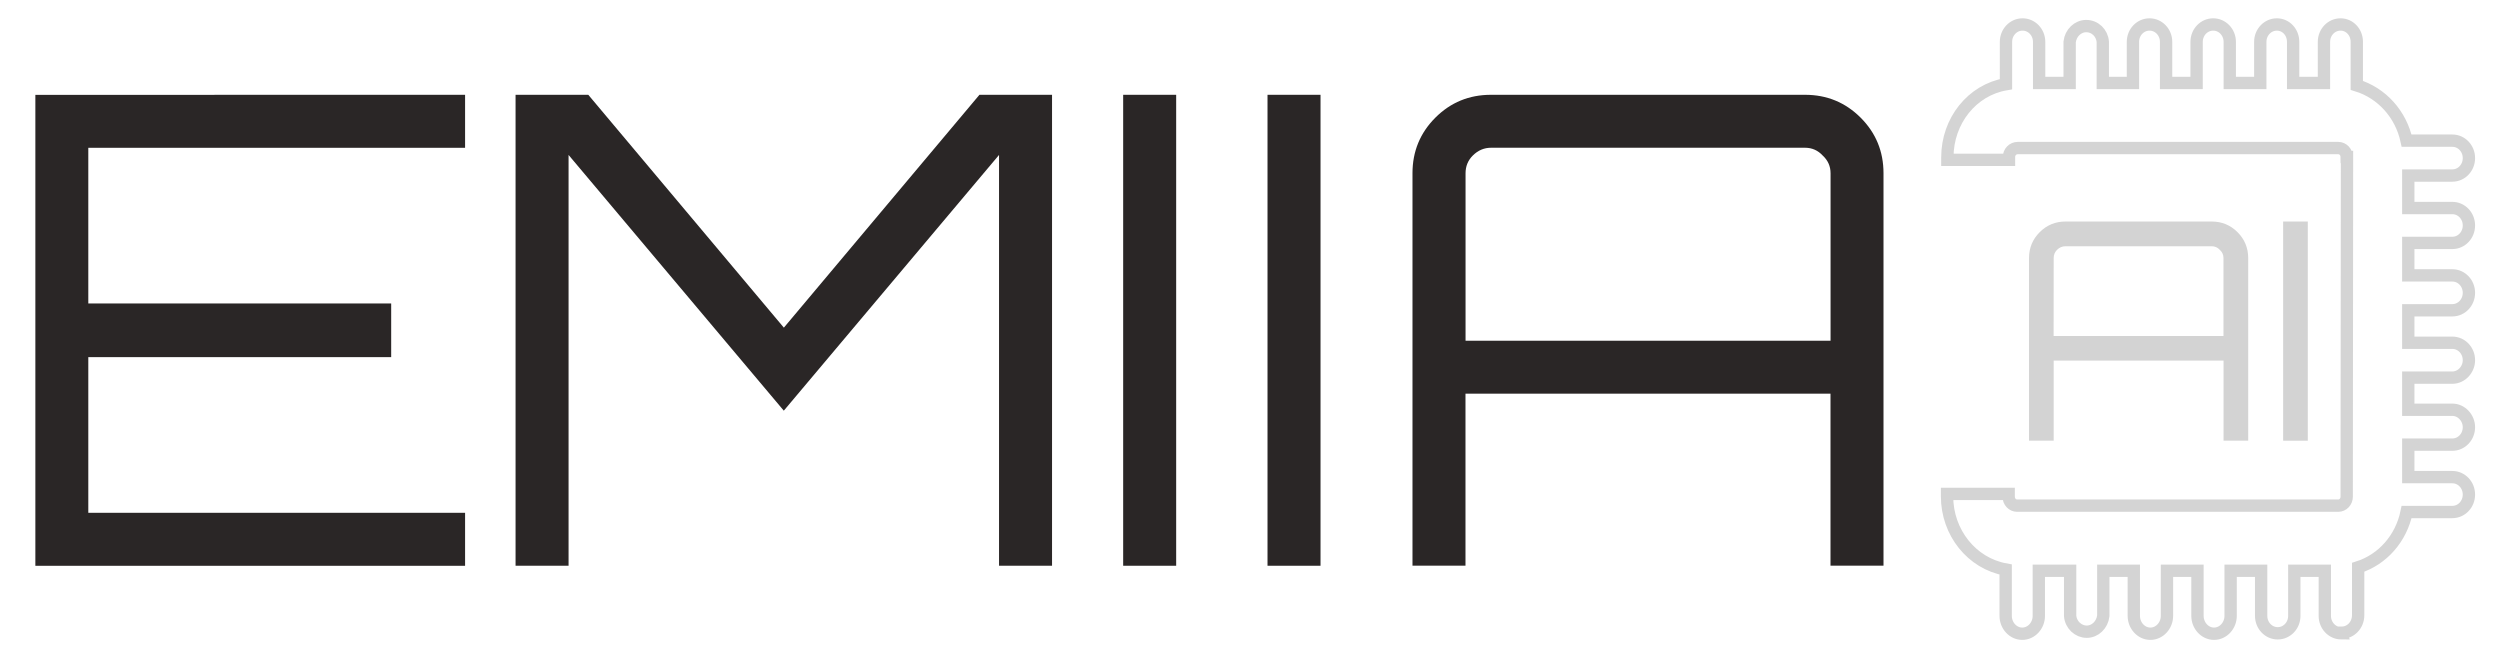
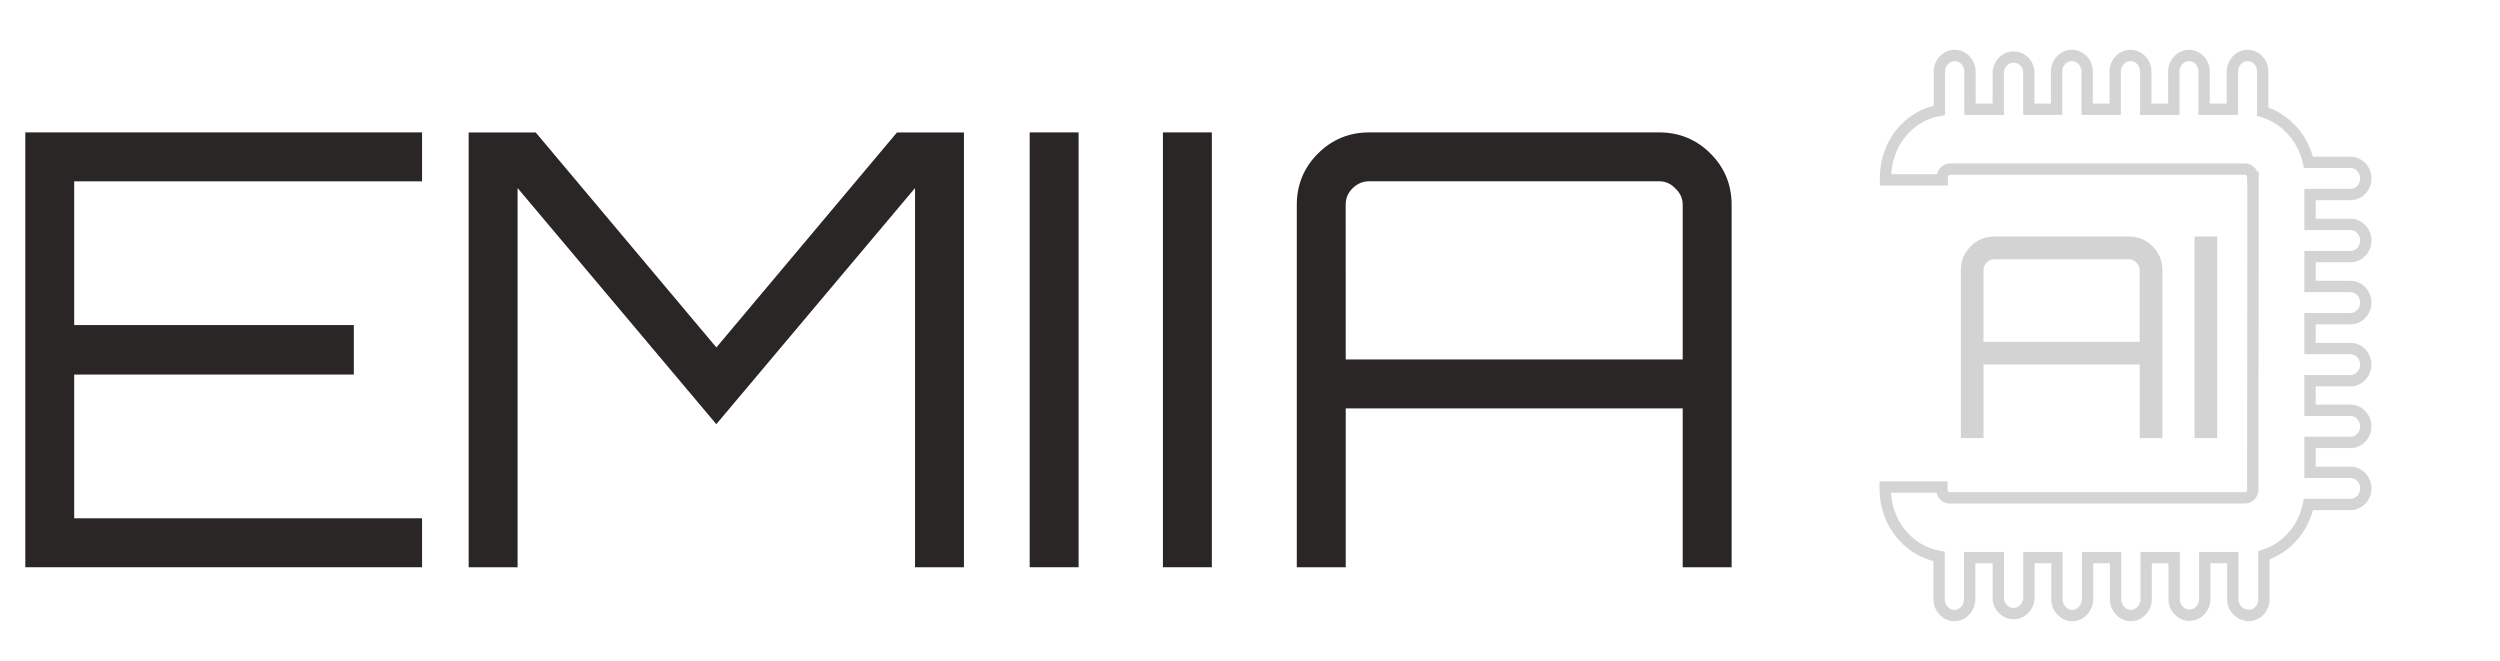
<svg xmlns="http://www.w3.org/2000/svg" width="153.301" height="40.522" viewBox="0 0 40.561 10.721" version="1.1" id="svg5116">
  <defs id="defs5110" />
  <g id="layer1" transform="translate(-26.3013,-119.7332)">
-     <path id="path849-9" d="m 64.289,130.008 c -0.148,0 -0.269,-0.125 -0.269,-0.283 v -0.732 h -0.495 v 0.732 c 0,0.158 -0.121,0.283 -0.269,0.283 -0.148,0 -0.269,-0.125 -0.269,-0.283 v -0.732 h -0.495 v 0.732 c 0,0.158 -0.121,0.29 -0.269,0.29 -0.148,0 -0.269,-0.132 -0.269,-0.29 v -0.732 h -0.495 v 0.732 c 0,0.158 -0.121,0.29 -0.269,0.29 -0.148,0 -0.269,-0.132 -0.269,-0.29 v -0.732 h -0.495 v 0.732 c -0.017,0.145 -0.132,0.257 -0.269,0.257 -0.137,0 -0.258,-0.112 -0.269,-0.257 v -0.732 H 59.38 v 0.732 c 0,0.158 -0.121,0.29 -0.269,0.29 -0.148,0 -0.269,-0.132 -0.269,-0.29 v -0.752 c -0.55,-0.099 -0.951,-0.6 -0.951,-1.187 0,0 0,0 0,0 v -0.04 h 1 v 0.046 c 0,0.079 0.06,0.145 0.137,0.145 h 5.205 c 0.005,0 0.005,0 0.005,0 0.077,0 0.137,-0.066 0.137,-0.145 0,0 0,0 0,0 l 0.005,-5.512 c -0.005,0 -0.005,0 -0.005,0 0,-0.079 -0.06,-0.145 -0.137,-0.145 0,0 0,0 -0.005,0 h -5.194 c -0.082,0 -0.143,0.066 -0.143,0.145 v 0.046 h -1 v -0.04 c 0,0 0,0 0,0 0,-0.593 0.401,-1.094 0.951,-1.187 v -0.686 c 0,-0.158 0.121,-0.283 0.269,-0.283 0.148,0 0.269,0.125 0.269,0.283 v 0.666 h 0.495 v -0.666 c 0.017,-0.145 0.132,-0.257 0.269,-0.257 0.143,0 0.258,0.112 0.269,0.257 v 0.666 h 0.489 v -0.666 c 0,-0.158 0.121,-0.283 0.269,-0.283 0.148,0 0.269,0.125 0.269,0.283 v 0.666 h 0.495 v -0.666 c 0,-0.158 0.121,-0.283 0.269,-0.283 0.148,0 0.269,0.125 0.269,0.283 v 0.666 h 0.495 v -0.666 c 0,-0.158 0.121,-0.283 0.269,-0.283 0.148,0 0.264,0.125 0.264,0.283 v 0.666 h 0.5 v -0.666 c 0,-0.158 0.121,-0.283 0.269,-0.283 0.148,0 0.264,0.125 0.264,0.283 v 0.705 c 0.407,0.125 0.715,0.468 0.808,0.897 h 0.742 c 0.148,0 0.269,0.125 0.269,0.283 0,0.158 -0.121,0.283 -0.269,0.283 h -0.715 v 0.527 h 0.715 c 0.148,0 0.269,0.125 0.269,0.283 0,0.158 -0.121,0.283 -0.269,0.283 h -0.715 v 0.527 h 0.715 c 0.148,0 0.269,0.125 0.269,0.283 0,0.158 -0.121,0.283 -0.269,0.283 h -0.715 v 0.527 h 0.715 c 0.148,0 0.269,0.125 0.269,0.283 0,0.152 -0.121,0.283 -0.269,0.283 h -0.715 v 0.521 h 0.715 c 0.148,0 0.269,0.132 0.269,0.283 0,0.158 -0.121,0.283 -0.269,0.283 h -0.715 v 0.527 h 0.715 c 0.148,0 0.269,0.125 0.269,0.283 0,0.158 -0.121,0.283 -0.269,0.283 h -0.742 c -0.088,0.429 -0.39,0.771 -0.786,0.897 v 0.778 c 0,0 0,0 0,0 0,0.158 -0.121,0.283 -0.264,0.283 -0.005,0 -0.011,0 -0.011,0 z" style="fill:none;stroke:#d4d4d4;stroke-width:0.2;stroke-linecap:butt;stroke-linejoin:miter;stroke-miterlimit:4;stroke-dasharray:none;stroke-opacity:1" />
    <text xml:space="preserve" style="font-style:normal;font-weight:normal;font-size:10.583px;line-height:1.25;font-family:sans-serif;letter-spacing:0px;word-spacing:0px;fill:#000000;fill-opacity:1;stroke:none;stroke-width:0.265" x="-1.71" y="156.17" id="text1585">
      <tspan id="tspan1583" x="-1.71" y="165.826" style="stroke-width:0.265" />
    </text>
-     <g aria-label="EMIIA" style="font-style:normal;font-variant:normal;font-weight:normal;font-stretch:normal;font-size:10.612px;line-height:1.25;font-family:Orbitron;-inkscape-font-specification:Orbitron;letter-spacing:0px;word-spacing:0px;fill:#2a2626;fill-opacity:1;stroke:none;stroke-width:0.249" id="text5923">
-       <path d="m 33.847,121.271 v 0.86 h -6.113 v 2.526 h 4.914 v 0.87 h -4.914 v 2.526 h 6.113 v 0.86 h -6.972 v -7.641 z" style="font-size:10.612px;fill:#2a2626;fill-opacity:1;stroke-width:0.249" id="path5929" />
-       <path d="m 39.019,125.049 3.173,-3.778 h 1.178 v 7.641 h -0.86 v -6.665 l -3.492,4.149 -3.492,-4.149 v 6.665 h -0.86 v -7.641 H 35.846 Z" style="font-size:10.612px;fill:#2a2626;fill-opacity:1;stroke-width:0.249" id="path5931" />
-       <path d="m 44.524,128.912 v -7.641 h 0.86 v 7.641 z" style="font-size:10.612px;fill:#2a2626;fill-opacity:1;stroke-width:0.249" id="path5933" />
-       <path d="m 46.866,128.912 v -7.641 h 0.86 v 7.641 z" style="font-size:10.612px;fill:#2a2626;fill-opacity:1;stroke-width:0.249" id="path5935" />
-       <path d="m 50.493,121.271 h 5.094 q 0.531,0 0.902,0.371 0.371,0.371 0.371,0.902 v 6.367 h -0.86 v -2.791 h -5.922 v 2.791 h -0.86 v -6.367 q 0,-0.531 0.371,-0.902 0.371,-0.371 0.902,-0.371 z m -0.414,3.99 h 5.922 v -2.717 q 0,-0.17 -0.127,-0.287 -0.117,-0.127 -0.287,-0.127 h -5.094 q -0.17,0 -0.297,0.127 -0.117,0.117 -0.117,0.287 z" style="font-size:10.612px;fill:#2a2626;fill-opacity:1;stroke-width:0.249" id="path5937" />
+     <g aria-label="EMIIA.AI" style="font-style:normal;font-variant:normal;font-weight:normal;font-stretch:normal;font-size:9.798px;line-height:1.25;font-family:Orbitron;-inkscape-font-specification:Orbitron;letter-spacing:0px;word-spacing:0px;fill:#2a2626;fill-opacity:1;stroke:none;stroke-width:0.262;stroke-opacity:1" id="text3948">
+       <path d="m 33.149,121.881 v 0.794 h -5.644 v 2.332 h 4.537 v 0.803 h -4.537 v 2.332 h 5.644 v 0.794 h -6.437 v -7.055 z" style="font-size:9.798px;stroke-width:0.262;stroke:none;stroke-opacity:1;fill:#2a2626;fill-opacity:1" id="path5307" />
+       <path d="m 37.924,125.37 2.93,-3.488 H 41.941 v 7.055 h -0.794 v -6.153 l -3.224,3.831 -3.224,-3.831 v 6.153 h -0.794 v -7.055 h 1.088 z" style="font-size:9.798px;stroke-width:0.262;stroke:none;stroke-opacity:1;fill:#2a2626;fill-opacity:1" id="path5309" />
+       <path d="m 43.007,128.936 v -7.055 h 0.794 v 7.055 z" style="font-size:9.798px;stroke-width:0.262;stroke:none;stroke-opacity:1;fill:#2a2626;fill-opacity:1" id="path5311" />
+       <path d="m 45.169,128.936 v -7.055 h 0.794 v 7.055 z" style="font-size:9.798px;stroke-width:0.262;stroke:none;stroke-opacity:1;fill:#2a2626;fill-opacity:1" id="path5313" />
+       <path d="m 48.517,121.881 h 4.703 q 0.49,0 0.833,0.343 0.343,0.343 0.343,0.833 V 128.936 H 53.602 v -2.577 h -5.467 v 2.577 h -0.794 v -5.879 q 0,-0.49 0.343,-0.833 0.343,-0.343 0.833,-0.343 z m -0.382,3.684 H 53.602 v -2.508 q 0,-0.157 -0.118,-0.265 -0.108,-0.118 -0.265,-0.118 h -4.703 q -0.157,0 -0.274,0.118 -0.108,0.108 -0.108,0.265 z" style="font-size:9.798px;stroke-width:0.262;stroke:none;stroke-opacity:1;fill:#2a2626;fill-opacity:1" id="path5315" />
    </g>
-     <g aria-label="AI" style="font-style:normal;font-variant:normal;font-weight:normal;font-stretch:normal;font-size:4.939px;line-height:1.25;font-family:Orbitron;-inkscape-font-specification:Orbitron;letter-spacing:0px;word-spacing:0px;fill:#d3d3d3;fill-opacity:1;stroke:none;stroke-width:0.265" id="text5927">
+     <path id="path849-9" d="m 62.775,129.714 c -0.136,0 -0.248,-0.115 -0.248,-0.261 v -0.673 h -0.455 v 0.673 c 0,0.145 -0.111,0.261 -0.248,0.261 -0.136,0 -0.248,-0.115 -0.248,-0.261 v -0.673 h -0.455 v 0.673 c 0,0.145 -0.111,0.267 -0.248,0.267 -0.136,0 -0.248,-0.121 -0.248,-0.267 v -0.673 h -0.455 v 0.673 c 0,0.145 -0.111,0.267 -0.248,0.267 -0.136,0 -0.248,-0.121 -0.248,-0.267 v -0.673 h -0.455 v 0.673 c -0.015,0.133 -0.121,0.236 -0.248,0.236 -0.126,0 -0.238,-0.103 -0.248,-0.236 v -0.673 h -0.465 v 0.673 c 0,0.145 -0.111,0.267 -0.248,0.267 -0.136,0 -0.248,-0.121 -0.248,-0.267 v -0.691 c -0.505,-0.091 -0.874,-0.552 -0.874,-1.091 0,0 0,0 0,0 v -0.036 h 0.92 v 0.042 c 0,0.073 0.056,0.133 0.126,0.133 h 4.786 c 0.005,0 0.005,0 0.005,0 0.071,0 0.126,-0.061 0.126,-0.133 0,0 0,0 0,0 l 0.005,-5.068 c -0.005,0 -0.005,0 -0.005,0 0,-0.073 -0.056,-0.133 -0.126,-0.133 0,0 0,0 -0.005,0 h -4.776 c -0.076,0 -0.131,0.061 -0.131,0.133 v 0.042 h -0.92 v -0.036 c 0,0 0,0 0,0 0,-0.546 0.369,-1.006 0.874,-1.091 v -0.63 c 0,-0.145 0.111,-0.261 0.248,-0.261 0.136,0 0.248,0.115 0.248,0.261 v 0.612 H 58.722 v -0.612 c 0.015,-0.133 0.121,-0.236 0.248,-0.236 0.131,0 0.238,0.103 0.248,0.236 v 0.612 h 0.45 v -0.612 c 0,-0.145 0.111,-0.261 0.248,-0.261 0.136,0 0.248,0.115 0.248,0.261 v 0.612 h 0.455 v -0.612 c 0,-0.145 0.111,-0.261 0.248,-0.261 0.136,0 0.248,0.115 0.248,0.261 v 0.612 h 0.455 v -0.612 c 0,-0.145 0.111,-0.261 0.248,-0.261 0.136,0 0.243,0.115 0.243,0.261 v 0.612 h 0.46 v -0.612 c 0,-0.145 0.111,-0.261 0.248,-0.261 0.136,0 0.243,0.115 0.243,0.261 v 0.649 c 0.374,0.115 0.657,0.43 0.743,0.824 h 0.682 c 0.136,0 0.248,0.115 0.248,0.261 0,0.145 -0.111,0.261 -0.248,0.261 h -0.657 v 0.485 h 0.657 c 0.136,0 0.248,0.115 0.248,0.261 0,0.145 -0.111,0.261 -0.248,0.261 h -0.657 v 0.485 h 0.657 c 0.136,0 0.248,0.115 0.248,0.261 0,0.145 -0.111,0.261 -0.248,0.261 h -0.657 v 0.485 h 0.657 c 0.136,0 0.248,0.115 0.248,0.261 0,0.139 -0.111,0.261 -0.248,0.261 h -0.657 v 0.479 h 0.657 c 0.136,0 0.248,0.121 0.248,0.261 0,0.145 -0.111,0.261 -0.248,0.261 h -0.657 v 0.485 h 0.657 c 0.136,0 0.248,0.115 0.248,0.261 0,0.145 -0.111,0.261 -0.248,0.261 h -0.682 c -0.081,0.394 -0.359,0.709 -0.723,0.824 v 0.715 c 0,0 0,0 0,0 0,0.145 -0.111,0.261 -0.243,0.261 -0.005,0 -0.01,0 -0.01,0 z" style="fill:none;stroke:#d4d4d4;stroke-width:0.184;stroke-linecap:butt;stroke-linejoin:miter;stroke-miterlimit:4;stroke-dasharray:none;stroke-opacity:1" />
+     <g transform="matrix(0.91949,0,0,0.91949,3.662123,10.17265)" aria-label="AI" style="font-style:normal;font-variant:normal;font-weight:normal;font-stretch:normal;font-size:4.939px;line-height:1.25;font-family:Orbitron;-inkscape-font-specification:Orbitron;letter-spacing:0px;word-spacing:0px;fill:#d3d3d3;fill-opacity:1;stroke:none;stroke-width:0.265" id="text5927">
      <path d="m 59.813,123.327 h 2.371 q 0.247,0 0.42,0.173 0.173,0.173 0.173,0.42 v 2.963 h -0.4 v -1.299 h -2.756 v 1.299 h -0.4 v -2.963 q 0,-0.247 0.173,-0.42 0.173,-0.173 0.42,-0.173 z m -0.193,1.857 h 2.756 v -1.264 q 0,-0.079 -0.059,-0.133 -0.054,-0.059 -0.133,-0.059 h -2.371 q -0.079,0 -0.138,0.059 -0.054,0.054 -0.054,0.133 z" style="font-size:4.939px;fill:#d3d3d3;fill-opacity:1;stroke-width:0.265" id="path5940" />
      <path d="m 63.344,126.883 v -3.556 h 0.4 v 3.556 z" style="font-size:4.939px;fill:#d3d3d3;fill-opacity:1;stroke-width:0.265" id="path5942" />
    </g>
  </g>
</svg>
